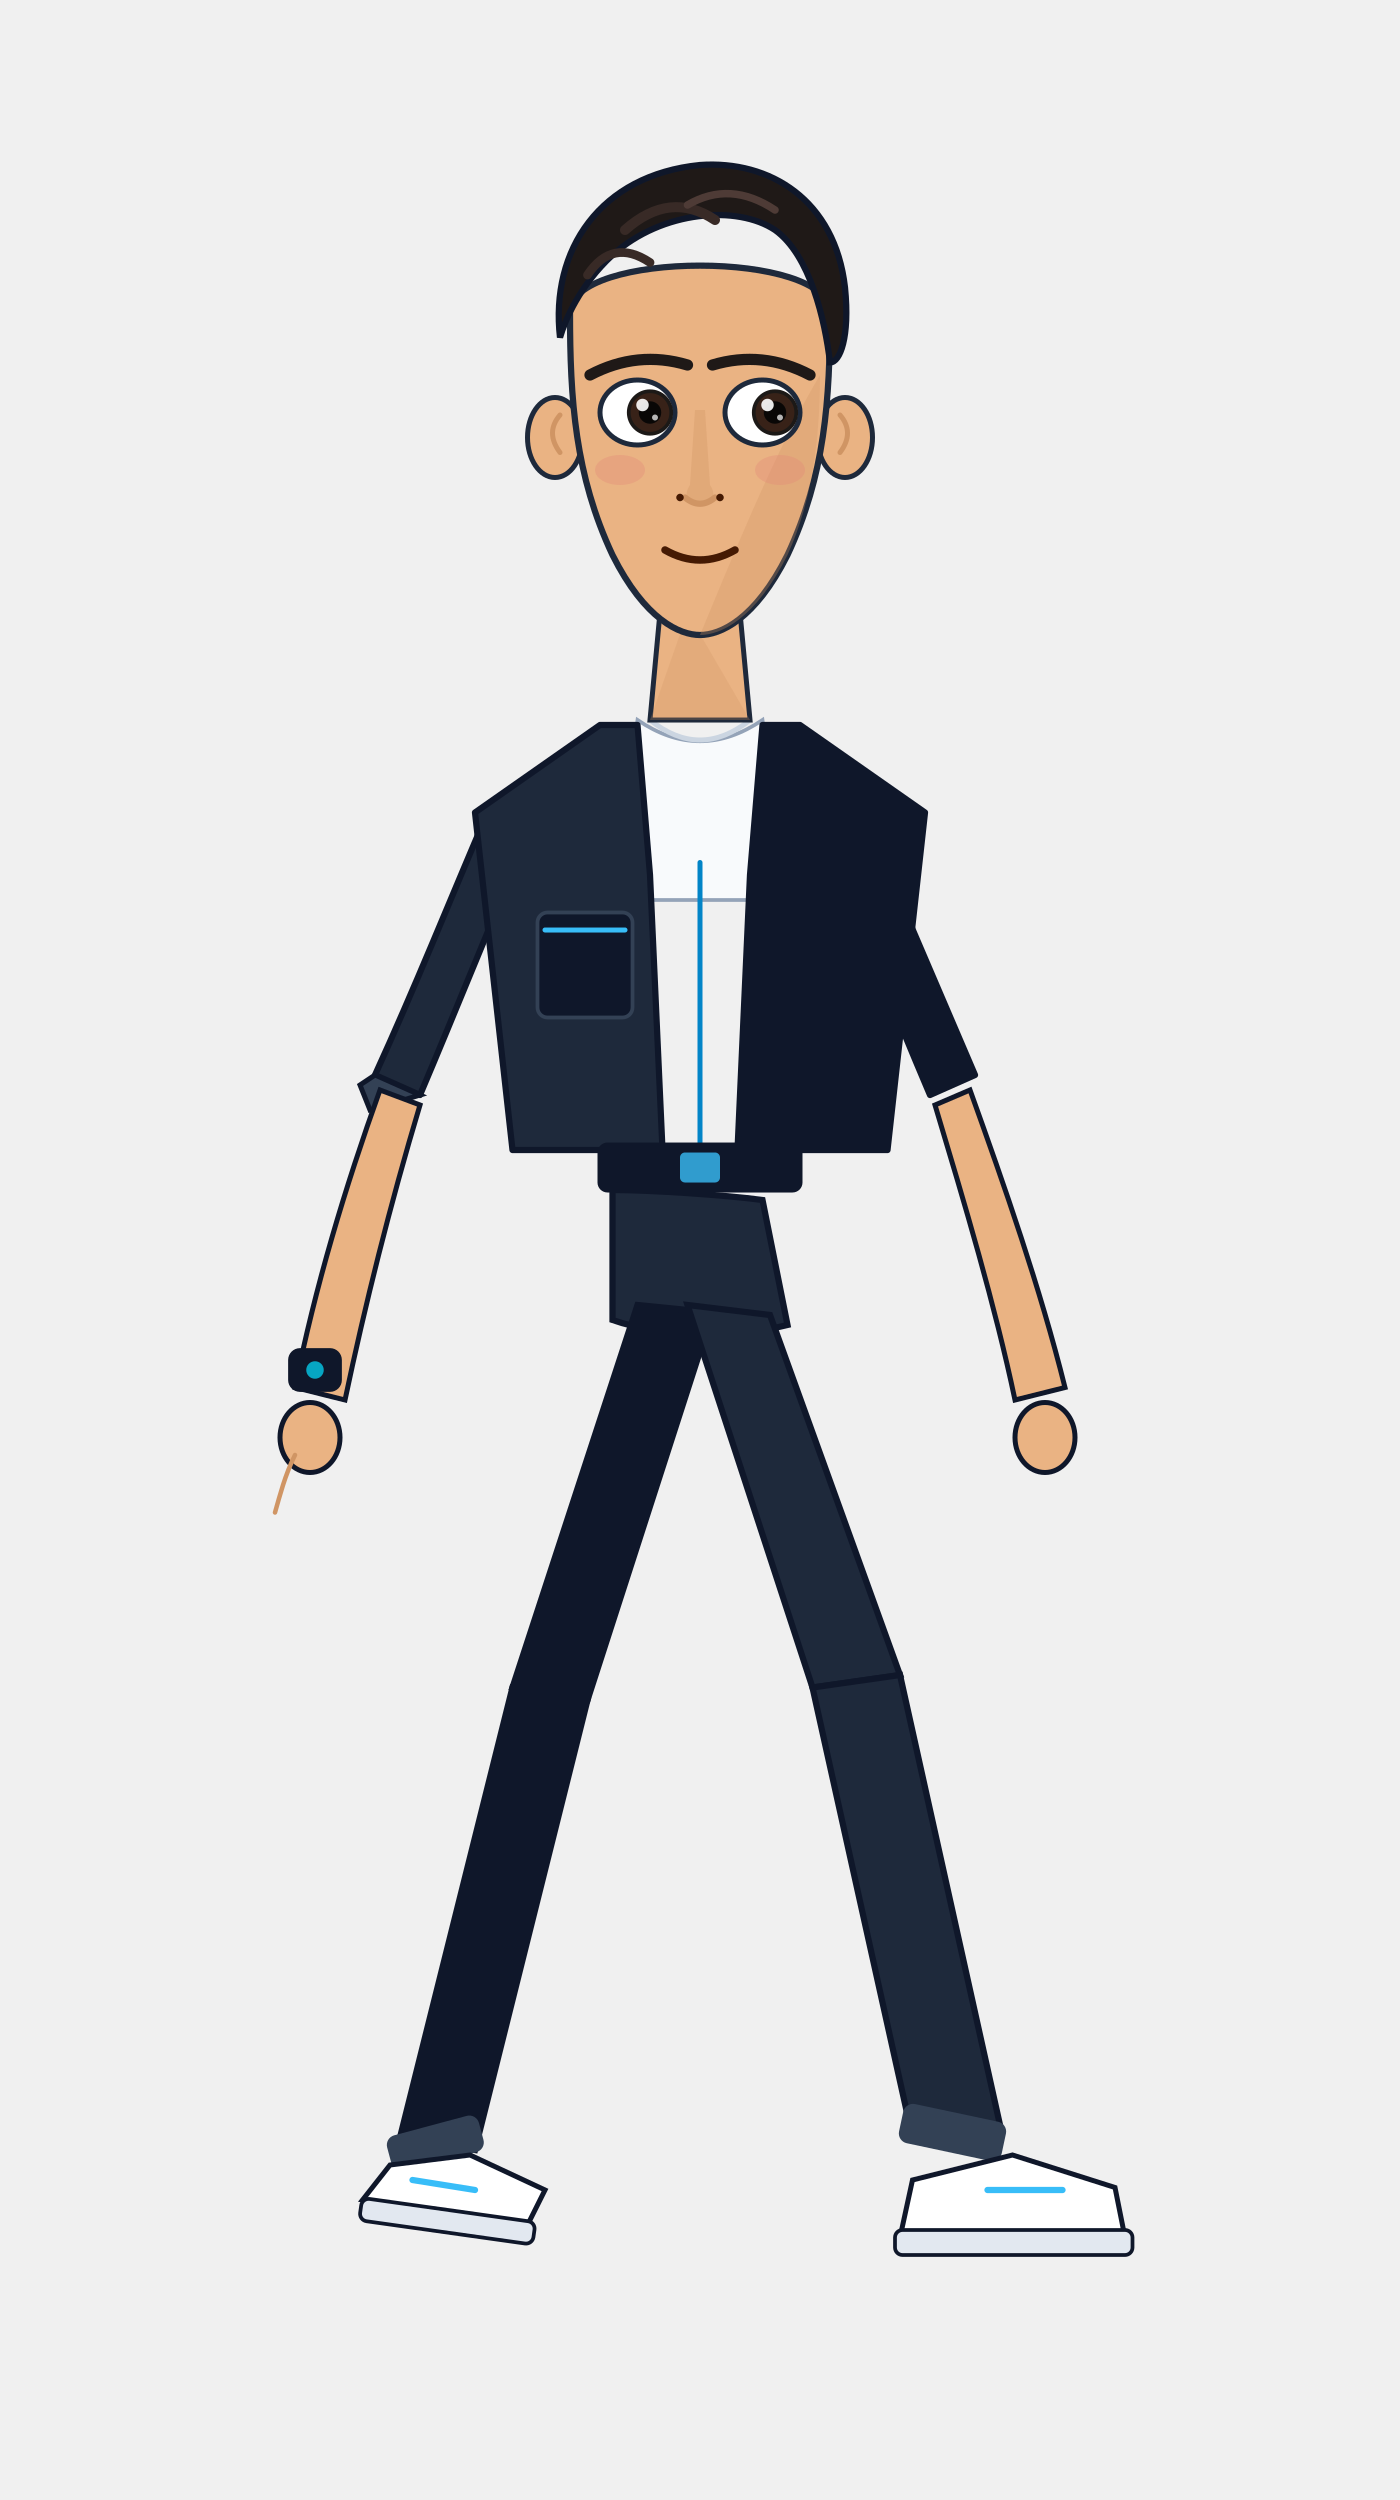
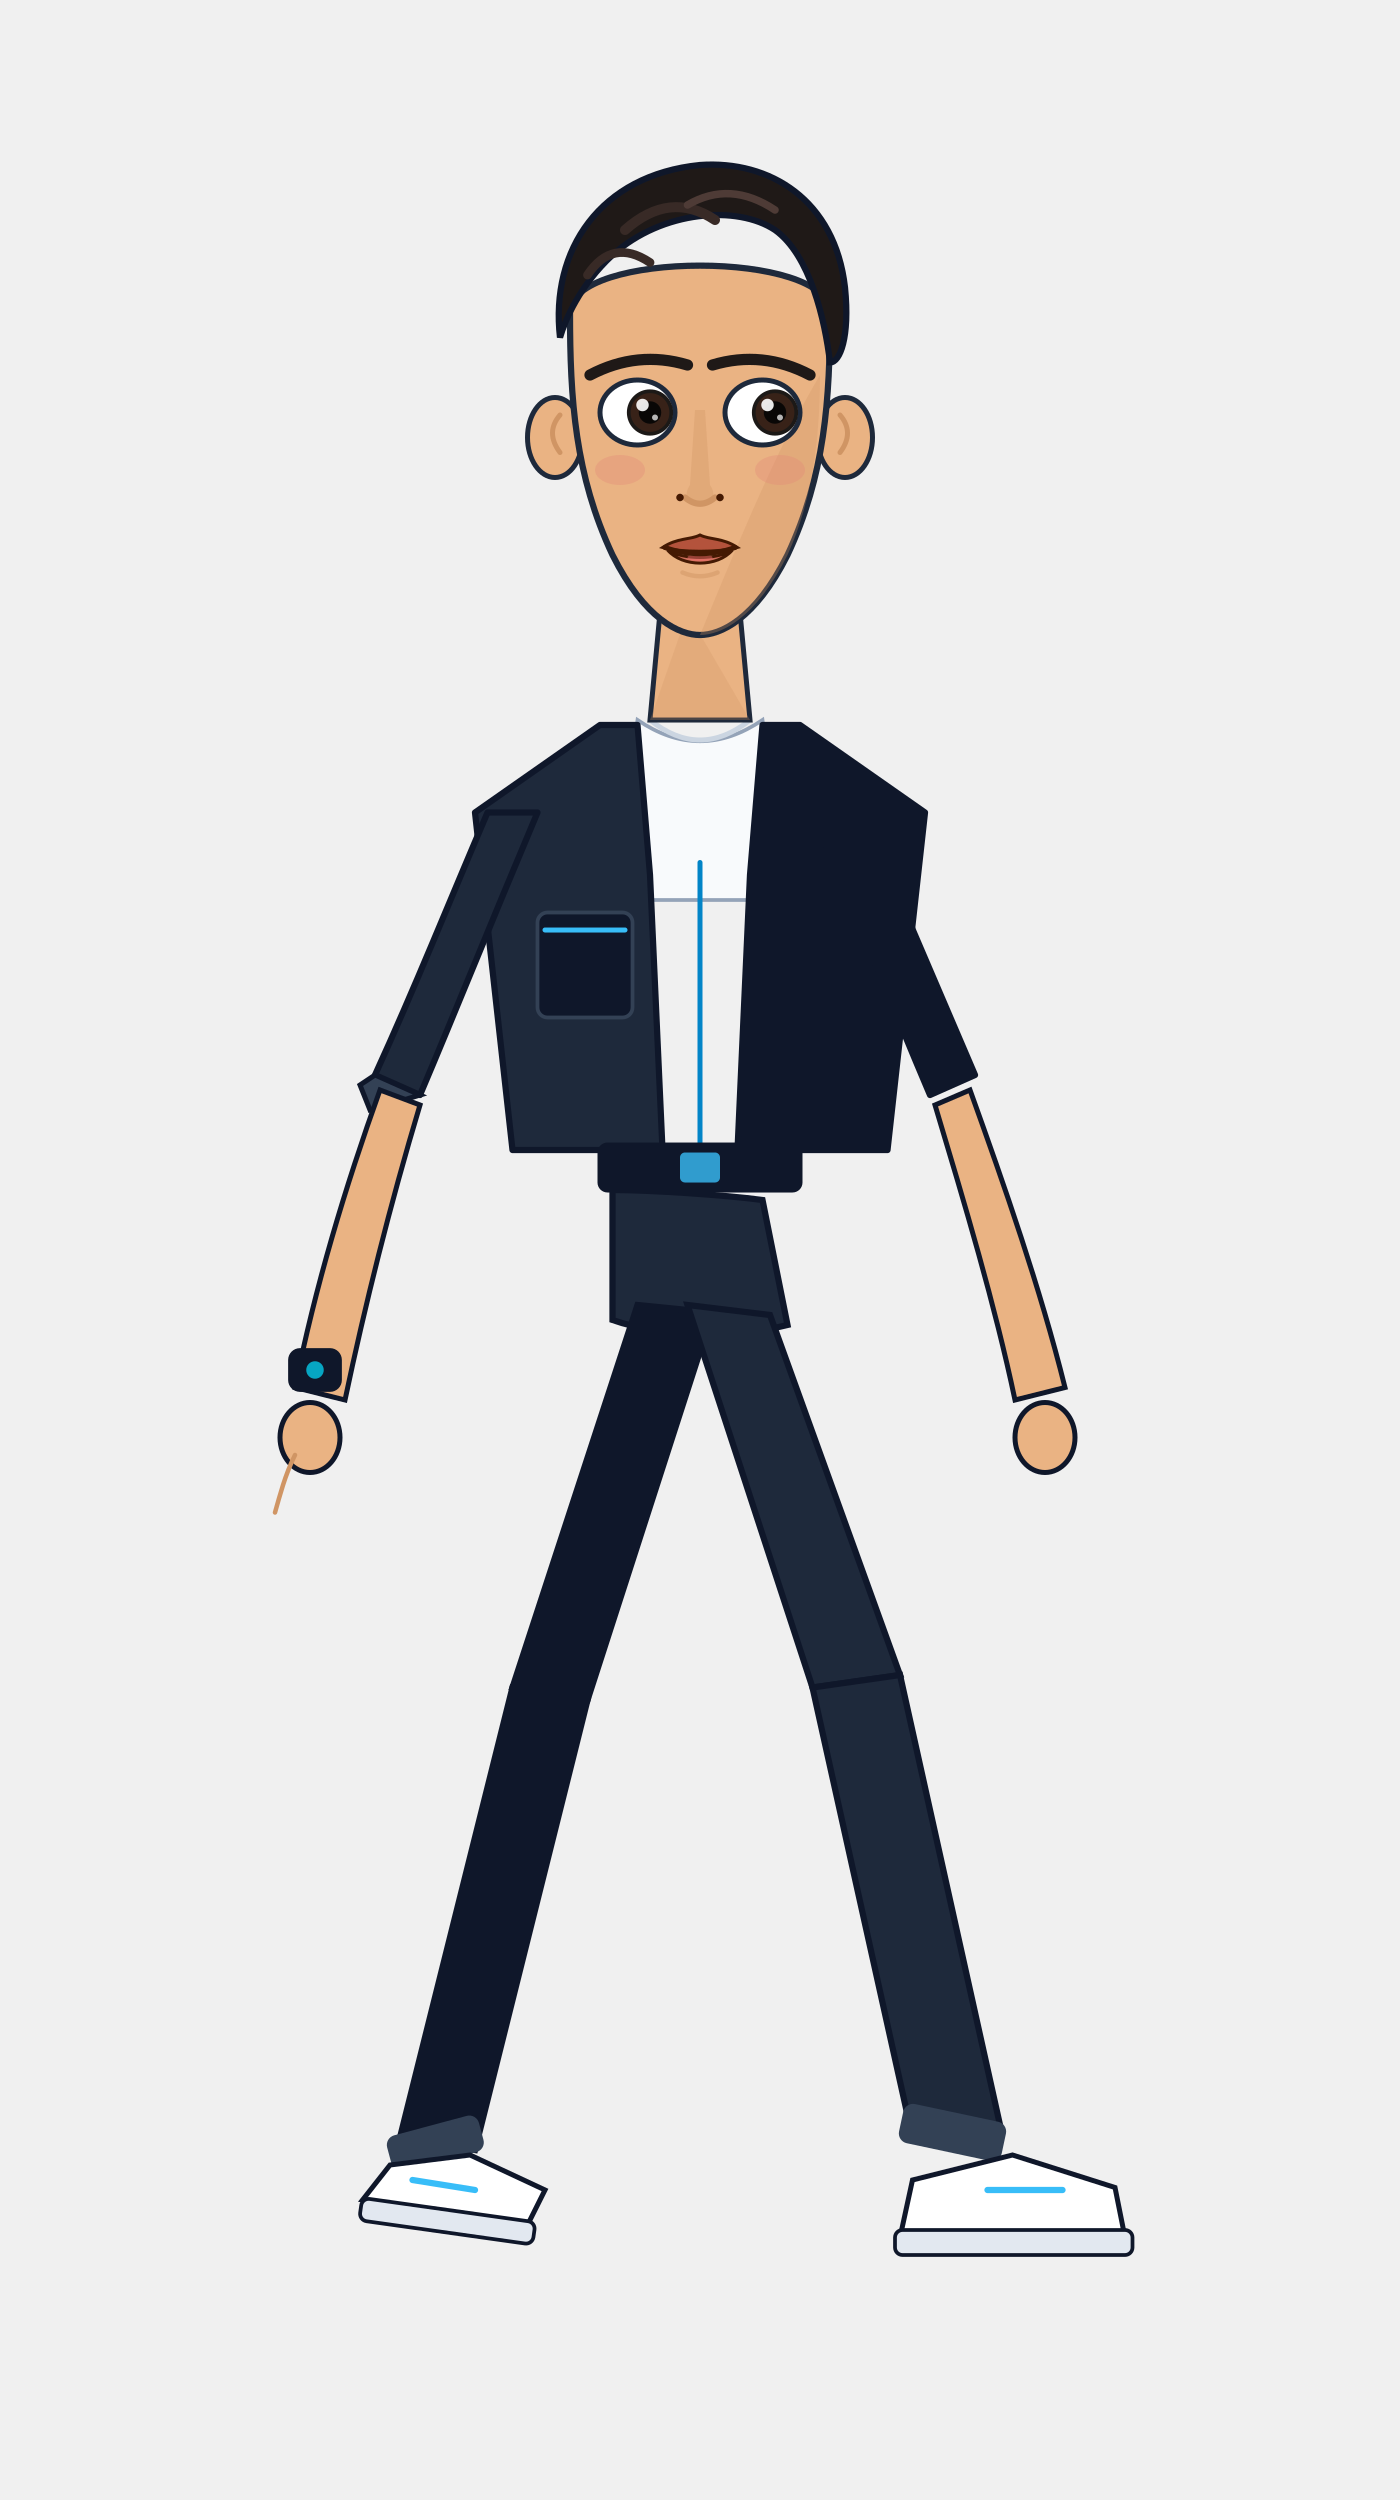
<svg xmlns="http://www.w3.org/2000/svg" viewBox="-30 50 560 1000" width="560" height="1000">
  <g id="modern_character_root">
    <path d="M 215 526 C 230 526, 260 528, 275 530 L 285 580 C 265 585, 235 585, 215 578 Z" fill="#1e293b" stroke="#0f172a" stroke-width="2.5" />
    <path d="M 225 572 L 255 575 L 205 730 L 175 725 Z" fill="#0f172a" stroke="#0f172a" stroke-width="2.5" />
    <path d="M 175 725 L 205 730 L 160 910 L 130 905 Z" fill="#0f172a" stroke="#0f172a" stroke-width="2.5" />
    <rect x="125" y="900" width="38" height="15" rx="4" fill="#334155" transform="rotate(-15 144 907)" />
    <path d="M 115 930 L 180 942 L 188 926 L 158 912 L 126 916 Z" fill="#ffffff" stroke="#0f172a" stroke-width="2" />
    <rect x="114" y="934" width="70" height="9" rx="3" fill="#e2e8f0" stroke="#0f172a" stroke-width="1.5" transform="rotate(8 149 938)" />
    <line x1="135" y1="922" x2="160" y2="926" stroke="#38bdf8" stroke-width="2.5" stroke-linecap="round" />
    <path d="M 245 572 L 278 576 L 330 720 L 295 725 Z" fill="#1e293b" stroke="#0f172a" stroke-width="2.5" />
    <path d="M 295 725 L 330 720 L 370 900 L 335 905 Z" fill="#1e293b" stroke="#0f172a" stroke-width="2.5" />
    <rect x="330" y="895" width="42" height="16" rx="4" fill="#334155" transform="rotate(12 351 903)" />
    <path d="M 330 945 L 420 945 L 416 925 L 375 912 L 335 922 Z" fill="#ffffff" stroke="#0f172a" stroke-width="2" />
    <rect x="328" y="942" width="95" height="10" rx="3" fill="#e2e8f0" stroke="#0f172a" stroke-width="1.5" />
    <line x1="365" y1="926" x2="395" y2="926" stroke="#38bdf8" stroke-width="2.5" stroke-linecap="round" />
+     <path d="M 225 338 Q 250 355 275 338 L 285 410 L 215 410 Z" fill="#f8fafc" stroke="#94a3b8" stroke-width="1.5" />
+     <path d="M 230 338 Q 250 354 270 338" stroke="#cbd5e1" stroke-width="2" fill="none" />
+     <path d="M 210 340 L 160 375 L 175 510 L 235 510 L 230 400 L 225 340 Z" fill="#1e293b" stroke="#0f172a" stroke-width="2.5" stroke-linejoin="round" />
+     <path d="M 290 340 L 340 375 L 325 510 L 265 510 L 270 400 L 275 340 Z" fill="#0f172a" stroke="#0f172a" stroke-width="2.5" stroke-linejoin="round" />
+     <line x1="250" y1="395" x2="250" y2="510" stroke="#0284c7" stroke-width="2" stroke-linecap="round" />
+     <rect x="185" y="415" width="38" height="42" rx="4" fill="#0f172a" stroke="#334155" stroke-width="1.5" />
+     <line x1="188" y1="422" x2="220" y2="422" stroke="#38bdf8" stroke-width="2" stroke-linecap="round" />
+     <rect x="210" y="508" width="80" height="18" rx="3" fill="#0f172a" stroke="#0f172a" stroke-width="2" />
+     <rect x="242" y="511" width="16" height="12" rx="2" fill="#38bdf8" opacity="0.8" />
    <path d="M 165 375 C 150 410, 136 445, 120 480 L 138 488 C 152 455, 166 420, 185 375 Z" fill="#1e293b" stroke="#0f172a" stroke-width="2.5" stroke-linejoin="round" />
    <path d="M 120 480 L 114 484 L 118 494 L 138 488 Z" fill="#334155" stroke="#0f172a" stroke-width="2" />
    <path d="M 122 486 C 108 525, 96 565, 88 605 L 108 610 C 116 572, 126 532, 138 492 Z" fill="#eab383" stroke="#0f172a" stroke-width="2" />
    <rect x="86" y="590" width="20" height="16" rx="4" fill="#0f172a" stroke="#0f172a" stroke-width="1.5" />
    <circle cx="96" cy="598" r="3.5" fill="#06b6d4" opacity="0.9" />
    <ellipse cx="94" cy="625" rx="12" ry="14" fill="#eab383" stroke="#0f172a" stroke-width="2" />
    <path d="M 88 632 C 84 640, 82 648, 80 655" stroke="#d09564" stroke-width="1.8" fill="none" stroke-linecap="round" />
    <path d="M 315 375 C 330 410, 345 445, 360 480 L 342 488 C 328 455, 314 420, 295 375 Z" fill="#0f172a" stroke="#0f172a" stroke-width="2.5" stroke-linejoin="round" />
    <path d="M 358 486 C 372 525, 386 565, 396 605 L 376 610 C 368 572, 356 532, 344 492 Z" fill="#eab383" stroke="#0f172a" stroke-width="2" />
    <ellipse cx="388" cy="625" rx="12" ry="14" fill="#eab383" stroke="#0f172a" stroke-width="2" />
-     <path d="M 225 338 Q 250 355 275 338 L 285 410 L 215 410 Z" fill="#f8fafc" stroke="#94a3b8" stroke-width="1.5" />
-     <path d="M 230 338 Q 250 354 270 338" stroke="#cbd5e1" stroke-width="2" fill="none" />
-     <path d="M 210 340 L 160 375 L 175 510 L 235 510 L 230 400 L 225 340 Z" fill="#1e293b" stroke="#0f172a" stroke-width="2.5" stroke-linejoin="round" />
-     <path d="M 290 340 L 340 375 L 325 510 L 265 510 L 270 400 L 275 340 Z" fill="#0f172a" stroke="#0f172a" stroke-width="2.5" stroke-linejoin="round" />
-     <line x1="250" y1="395" x2="250" y2="510" stroke="#0284c7" stroke-width="2" stroke-linecap="round" />
-     <rect x="185" y="415" width="38" height="42" rx="4" fill="#0f172a" stroke="#334155" stroke-width="1.5" />
-     <line x1="188" y1="422" x2="220" y2="422" stroke="#38bdf8" stroke-width="2" stroke-linecap="round" />
-     <rect x="210" y="508" width="80" height="18" rx="3" fill="#0f172a" stroke="#0f172a" stroke-width="2" />
-     <rect x="242" y="511" width="16" height="12" rx="2" fill="#38bdf8" opacity="0.8" />
    <path d="M 234 295 L 230 338 L 270 338 L 266 295 Z" fill="#eab383" stroke="#1e293b" stroke-width="2" />
    <path d="M 245 295 L 230 338 L 270 338 Z" fill="#d09564" opacity="0.25" />
    <ellipse cx="192" cy="225" rx="11" ry="16" fill="#eab383" stroke="#1e293b" stroke-width="2" />
    <path d="M 194 216 Q 188 223 194 231" stroke="#d09564" stroke-width="2" fill="none" stroke-linecap="round" />
    <ellipse cx="308" cy="225" rx="11" ry="16" fill="#eab383" stroke="#1e293b" stroke-width="2" />
    <path d="M 306 216 Q 312 223 306 231" stroke="#d09564" stroke-width="2" fill="none" stroke-linecap="round" />
    <path d="M 198 175               C 198 150, 302 150, 302 175               C 302 210, 300 240, 285 272               C 272 298, 258 304, 250 304               C 242 304, 228 298, 215 272               C 200 240, 198 210, 198 175 Z" fill="#eab383" stroke="#1e293b" stroke-width="2.5" />
    <path d="M 250 304 C 258 304, 272 298, 285 272 C 295 250, 298 225, 298 200 C 280 230, 260 280, 250 304 Z" fill="#d09564" opacity="0.3" />
    <ellipse cx="218" cy="238" rx="10" ry="6" fill="#e28878" opacity="0.35" />
    <ellipse cx="282" cy="238" rx="10" ry="6" fill="#e28878" opacity="0.35" />
    <path d="M 194 185              C 190 150, 210 120, 250 116              C 278 114, 304 130, 308 165              C 310 185, 306 195, 302 195              C 300 178, 294 152, 280 142              C 265 132, 235 134, 215 152              C 202 164, 196 178, 194 185 Z" fill="#1f1917" stroke="#0f172a" stroke-width="2.5" />
    <path d="M 220 142 Q 238 126 256 138" stroke="#382a26" stroke-width="4" stroke-linecap="round" fill="none" />
    <path d="M 245 132 Q 262 122 280 134" stroke="#4e3b36" stroke-width="3" stroke-linecap="round" fill="none" />
    <path d="M 205 160 Q 215 145 230 155" stroke="#382a26" stroke-width="3.5" stroke-linecap="round" fill="none" />
    <path d="M 206 200 Q 225 190 245 196" stroke="#1f1917" stroke-width="4.5" stroke-linecap="round" fill="none" />
    <path d="M 255 196 Q 275 190 294 200" stroke="#1f1917" stroke-width="4.5" stroke-linecap="round" fill="none" />
    <ellipse cx="225" cy="215" rx="15" ry="13" fill="#ffffff" stroke="#1e293b" stroke-width="2" />
    <circle cx="230" cy="215" r="8.5" fill="#382218" stroke="#1c1917" stroke-width="1.5" />
    <circle cx="230" cy="215" r="4.5" fill="#090706" />
    <circle cx="227" cy="212" r="2.5" fill="#ffffff" opacity="0.9" />
    <circle cx="232" cy="217" r="1.2" fill="#ffffff" opacity="0.7" />
    <ellipse cx="275" cy="215" rx="15" ry="13" fill="#ffffff" stroke="#1e293b" stroke-width="2" />
    <circle cx="280" cy="215" r="8.5" fill="#382218" stroke="#1c1917" stroke-width="1.5" />
    <circle cx="280" cy="215" r="4.5" fill="#090706" />
    <circle cx="277" cy="212" r="2.5" fill="#ffffff" opacity="0.9" />
    <circle cx="282" cy="217" r="1.2" fill="#ffffff" opacity="0.7" />
    <path d="M 248 214 L 246 244 Q 242 250 250 252 Q 258 250 254 244 L 252 214" fill="#d09564" opacity="0.35" />
    <path d="M 244 249 Q 250 254 256 249" stroke="#d09564" stroke-width="2.5" stroke-linecap="round" fill="none" />
    <circle cx="242" cy="249" r="1.5" fill="#451a03" />
    <circle cx="258" cy="249" r="1.5" fill="#451a03" />
-     <path d="M 236 270 Q 250 278 264 270" fill="none" stroke="#451a03" stroke-width="3" stroke-linecap="round" />
+     <path d="M 235 269 C 241 265, 246 266, 250 264 C 254 266, 259 265, 265 269 C 258 271, 242 271, 235 269 Z" fill="#b4533c" stroke="#451a03" stroke-width="1.2" />
+     <path d="M 237 270 C 243 277, 257 277, 263 270 C 257 274, 243 274, 237 270 Z" fill="#cf705c" stroke="#451a03" stroke-width="1.2" />
+     <ellipse cx="250" cy="273" rx="5" ry="1.5" fill="#f87171" opacity="0.45" />
+     <path d="M 243 279 Q 250 282 257 279" stroke="#d09564" stroke-width="1.8" fill="none" opacity="0.5" stroke-linecap="round" />
+     <path d="M 236 269 Q 250 274 264 269" fill="none" stroke="#451a03" stroke-width="2" stroke-linecap="round" />
+     <circle cx="236" cy="269" r="0.8" fill="#451a03" />
+     <circle cx="264" cy="269" r="0.8" fill="#451a03" />
  </g>
</svg>
